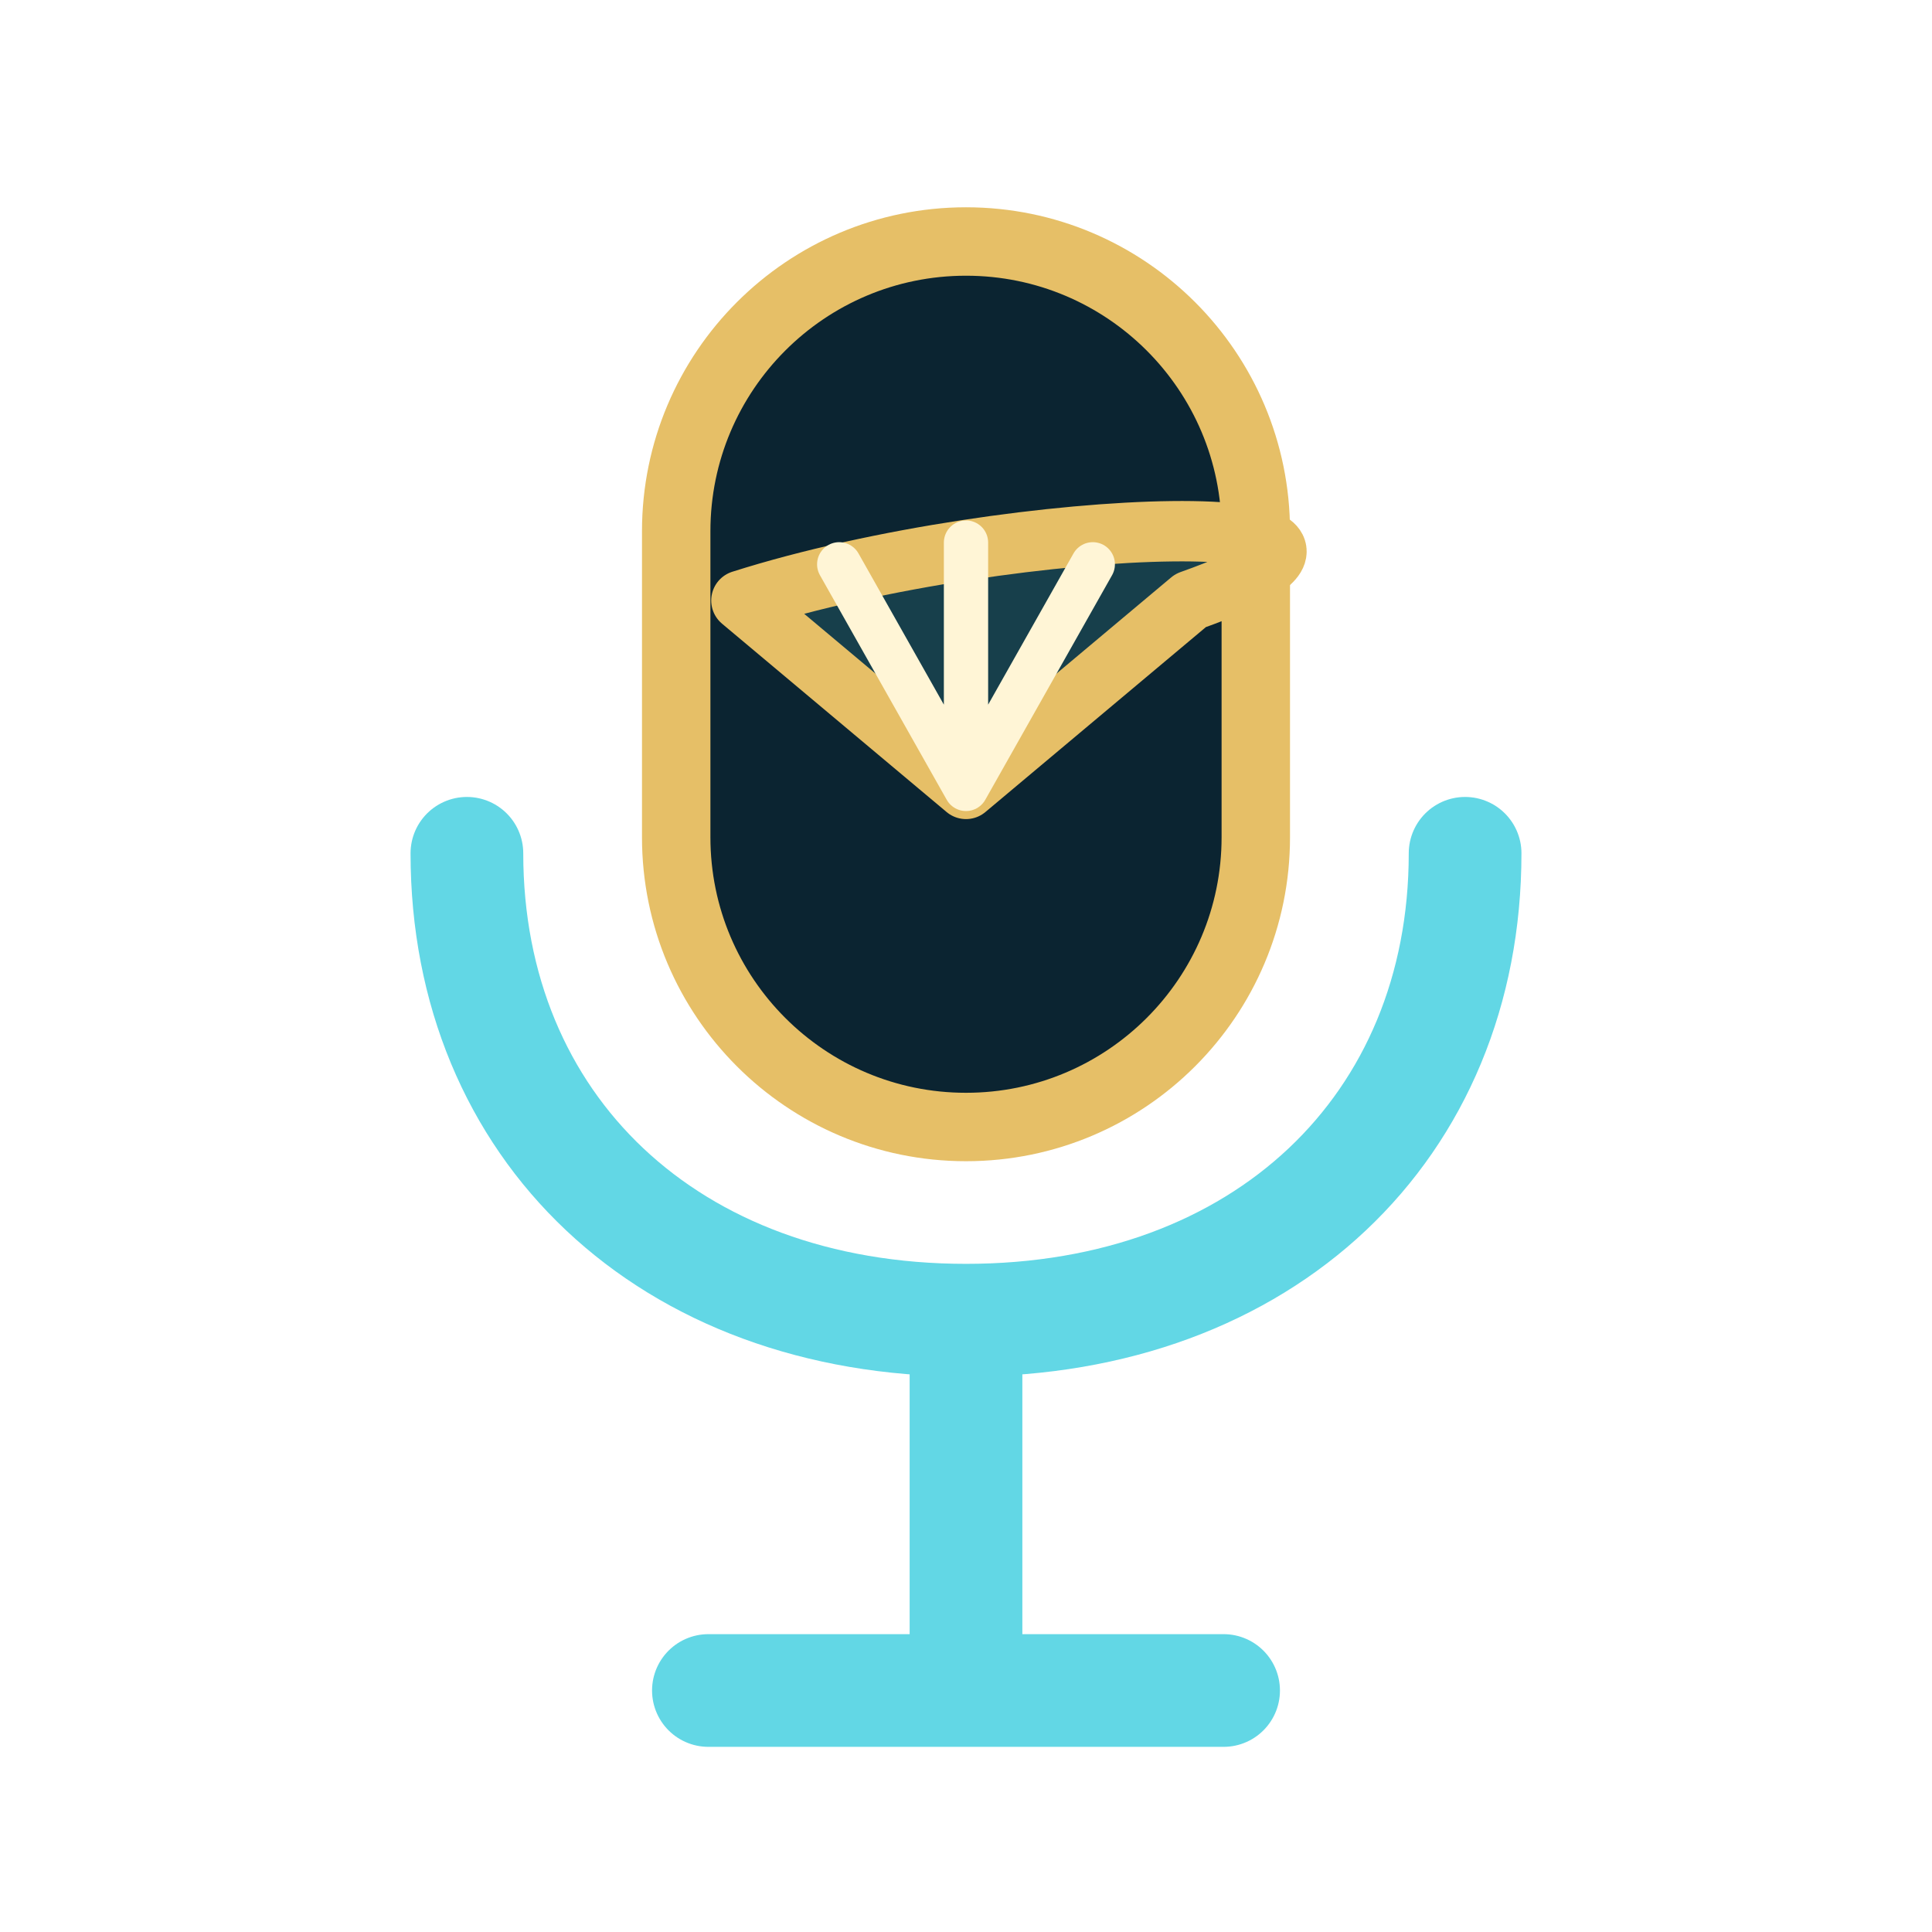
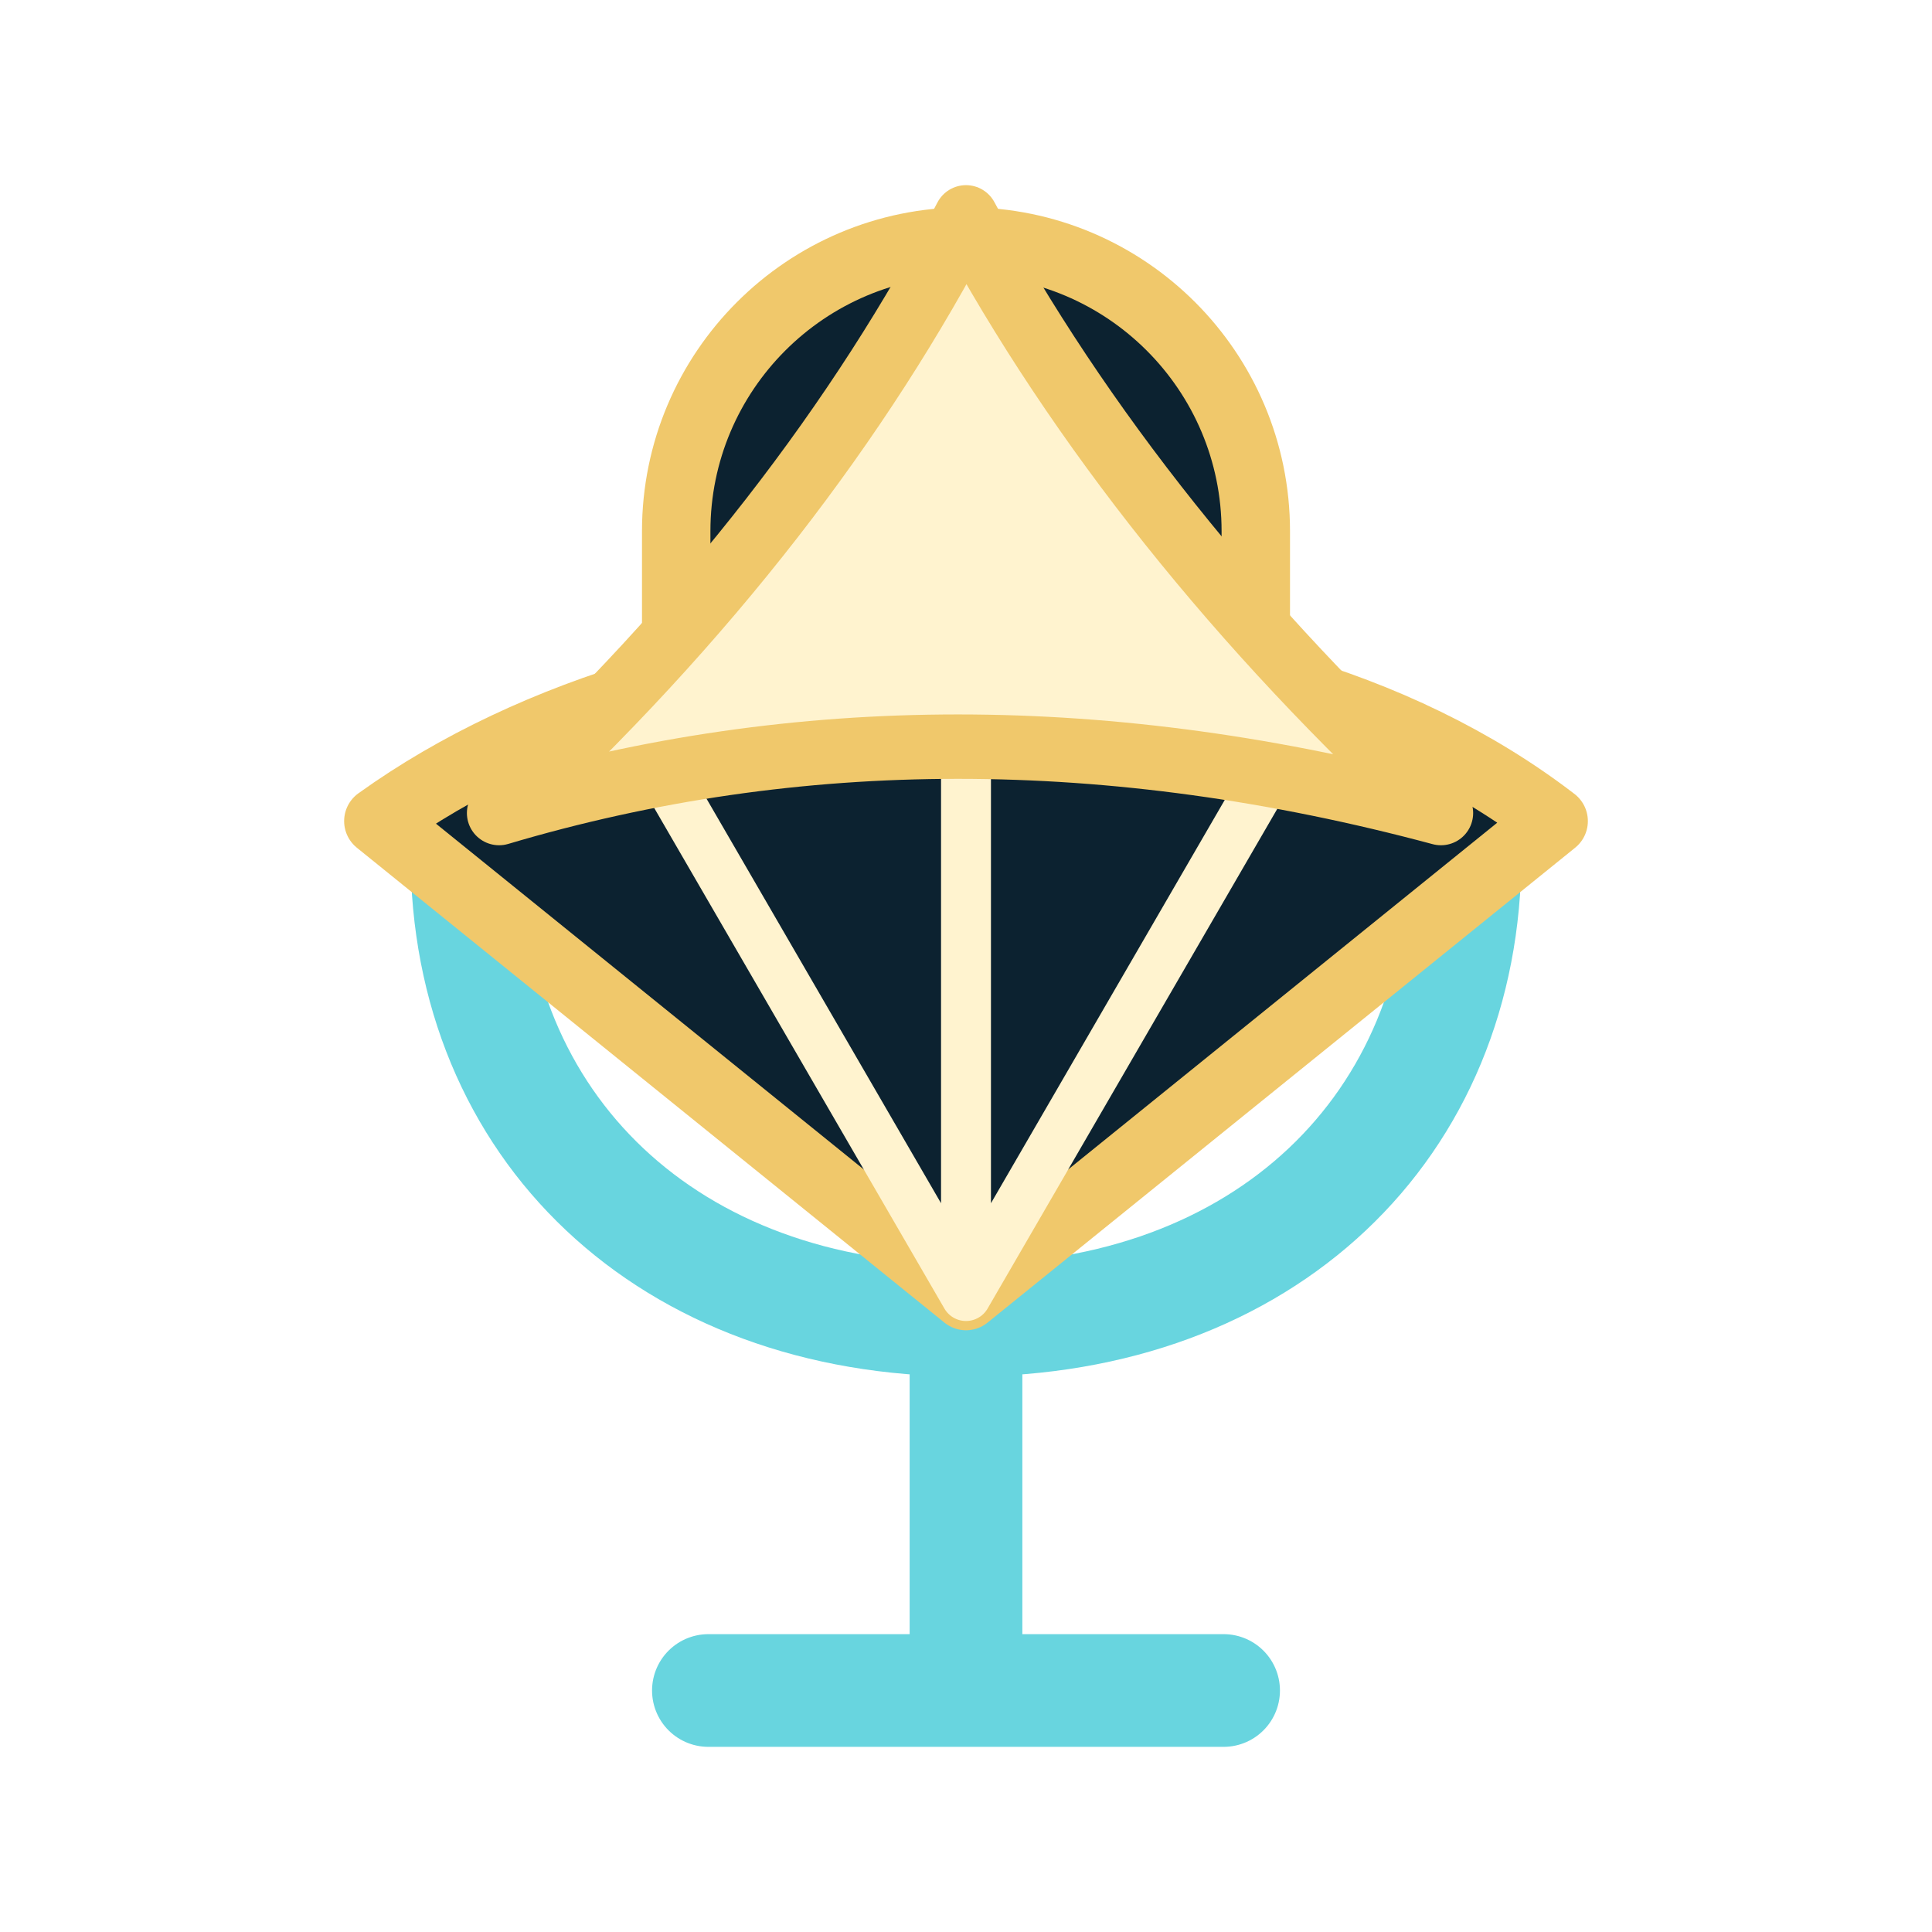
<svg xmlns="http://www.w3.org/2000/svg" class="dream-suisui-svg" viewBox="0 0 24 24" aria-hidden="true" focusable="false">
-   <rect x="8.4" y="3" width="7.2" height="11" rx="3.6" fill="#0b2431" stroke="#e6bf67" stroke-width=".85" />
-   <path d="M5.8 10.6c0 3.4 2.5 5.8 6.2 5.8s6.2-2.4 6.2-5.8M12 16.4V21M8.8 21h6.4" fill="none" stroke="#62d7e5" stroke-width="1.4" stroke-linecap="round" />
-   <path d="M12 9.8 9.21 7.46c3.4-1.08 9-1.215 5.58 0L12 9.8Z" fill="#173f4b" stroke="#e6bf67" stroke-width=".75" stroke-linejoin="round" />
-   <path d="M12 9.8 10.425 7.01M12 9.8 12 6.74M12 9.8 13.575 7.01" stroke="#fff5d6" stroke-width=".55" stroke-linecap="round" />
+   <rect x="8.4" y="3" width="7.2" height="11" rx="3.6" fill="#0c2230" stroke="#f0c86b" stroke-width=".85" />
+   <path d="M5.8 10.6c0 3.4 2.5 5.8 6.2 5.8s6.2-2.4 6.2-5.8M12 16.4V21M8.8 21h6.4" fill="none" stroke="#68d5df" stroke-width="1.4" stroke-linecap="round" />
+   <path d="M12 16.1 4.7 10.2c3.9-2.8 10.7-3 14.6 0L12 16.1Z" fill="#0c2230" stroke="#f0c86b" stroke-width=".85" stroke-linejoin="round" />
+   <path d="M12 16.1 8 9.2M12 16.1V8.6M12 16.1l4-6.9" stroke="#fff3cf" stroke-width=".62" stroke-linecap="round" />
+   <path d="M6.2 10.1c2.6-2.4 4.5-4.9 5.8-7.4 1.4 2.6 3.4 5.1 5.9 7.4-4.1-1.1-8-1.1-11.7 0Z" fill="#fff3cf" stroke="#f0c86b" stroke-width=".8" stroke-linejoin="round" />
</svg>
